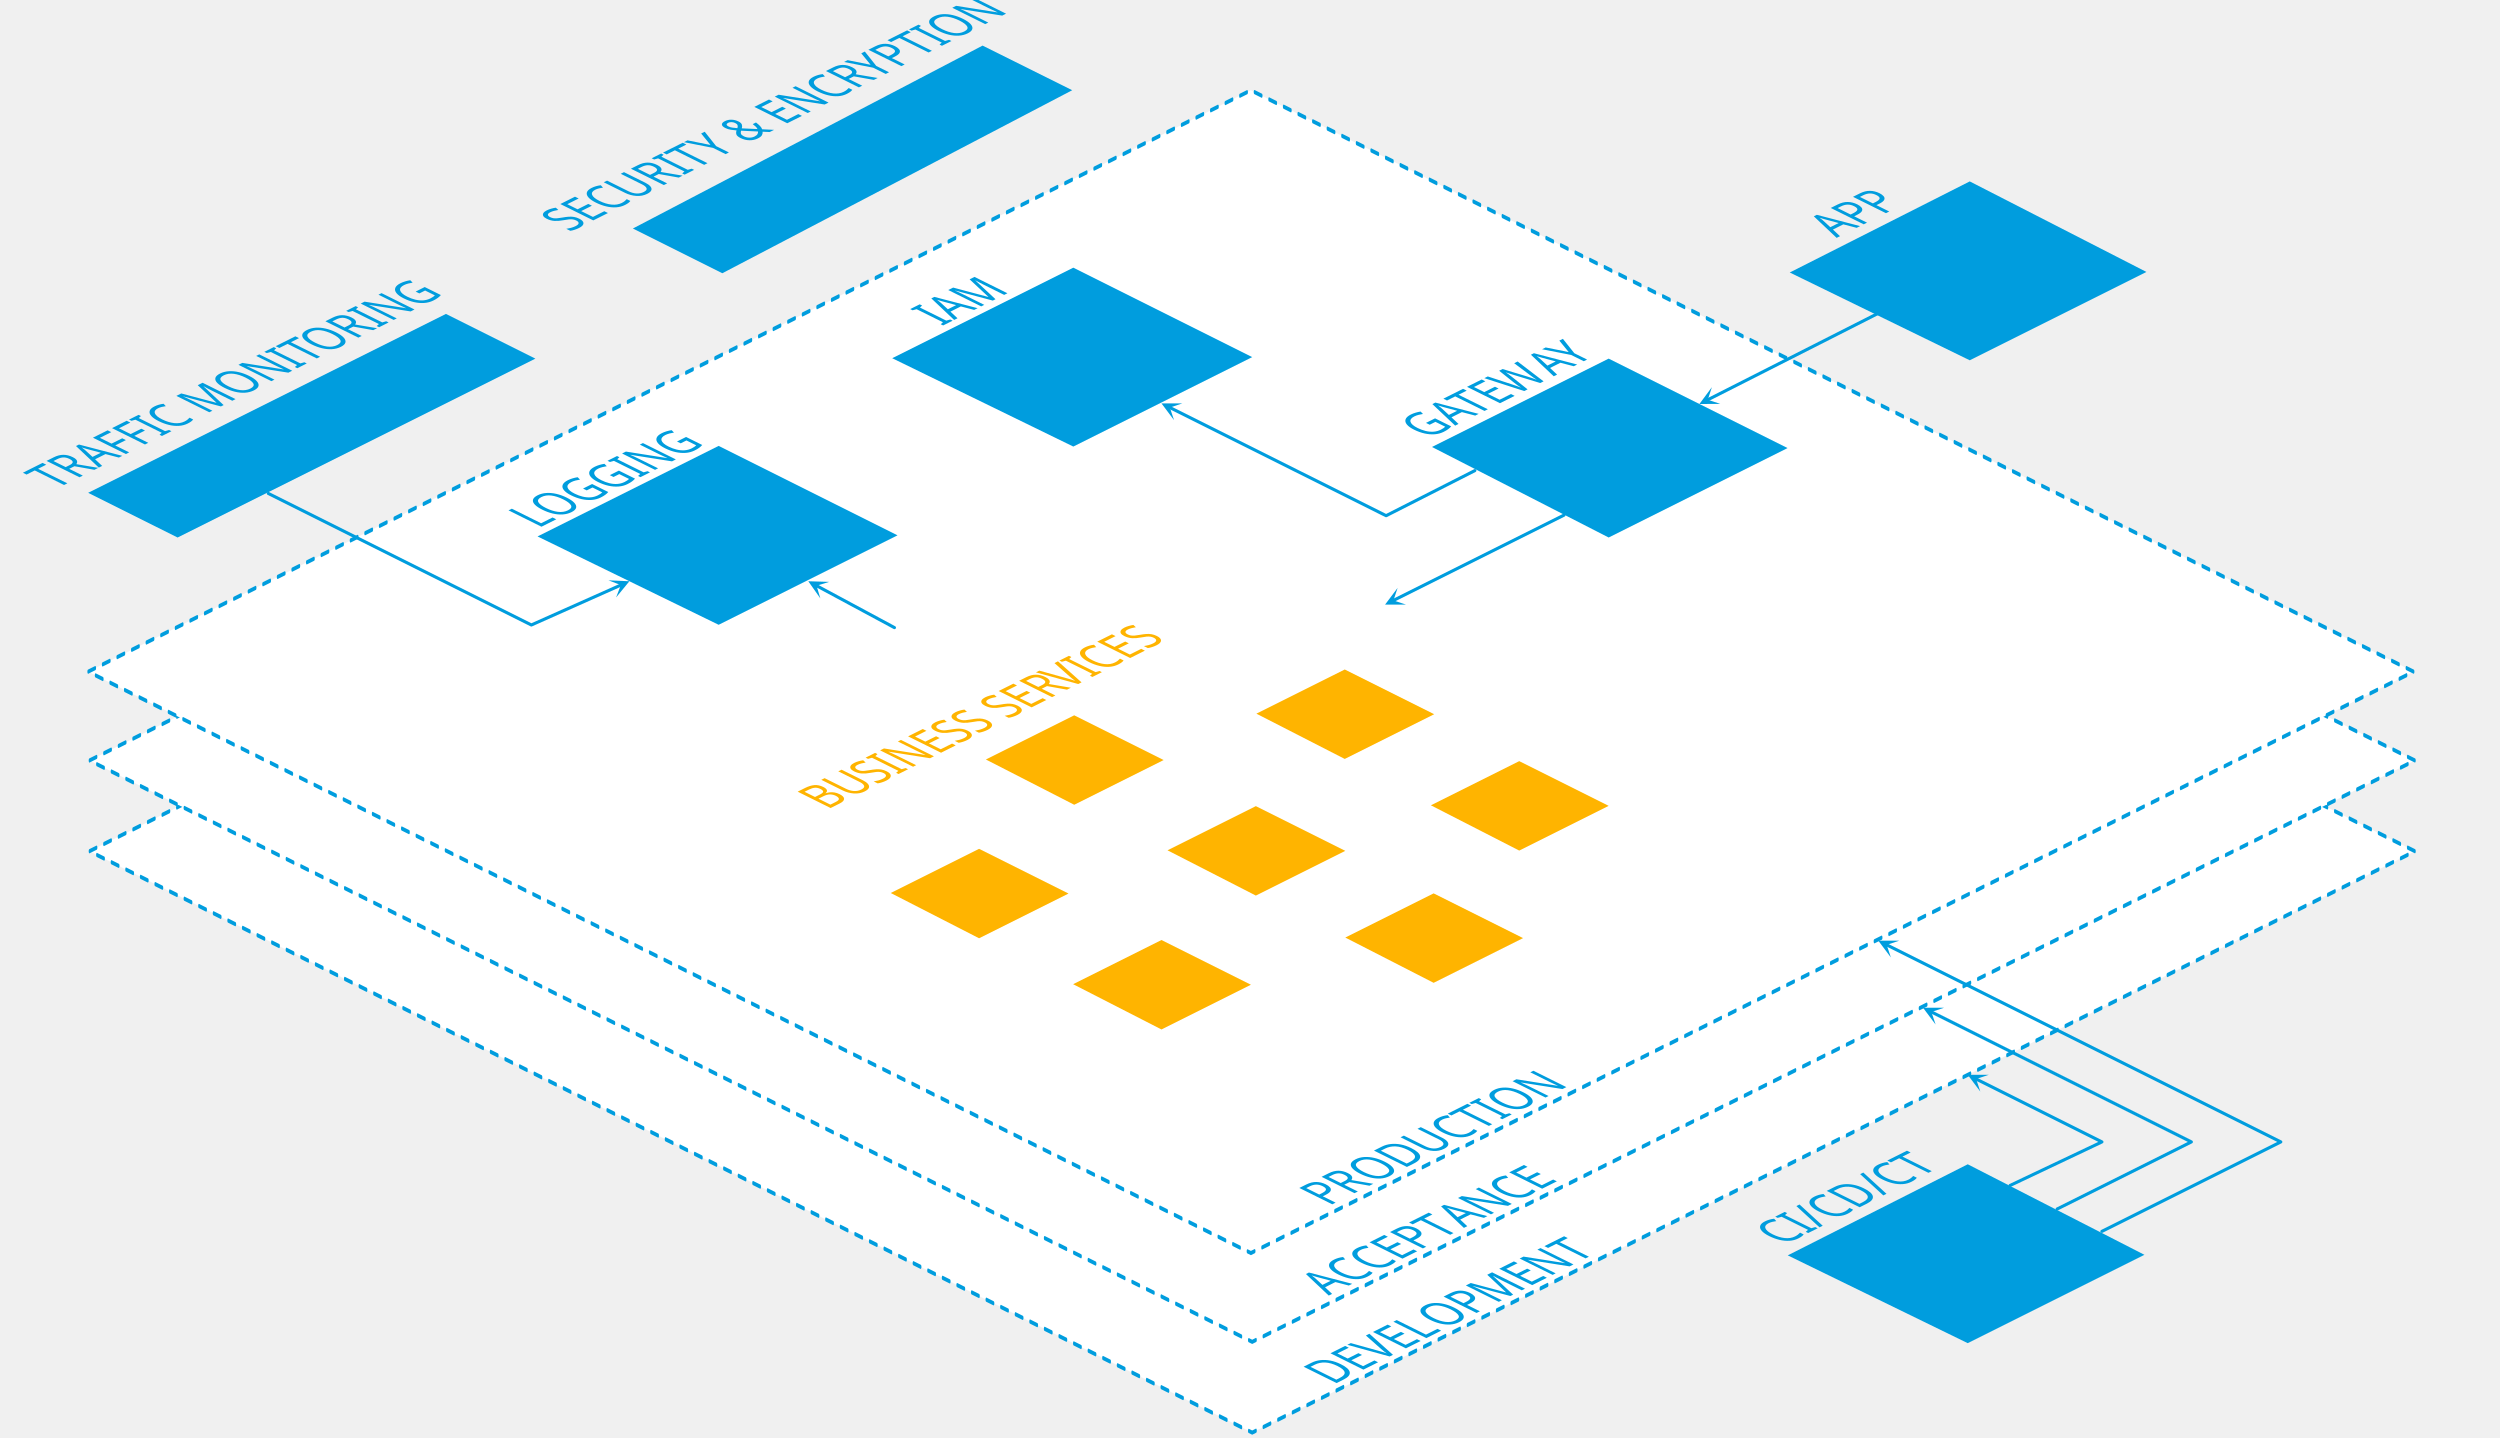
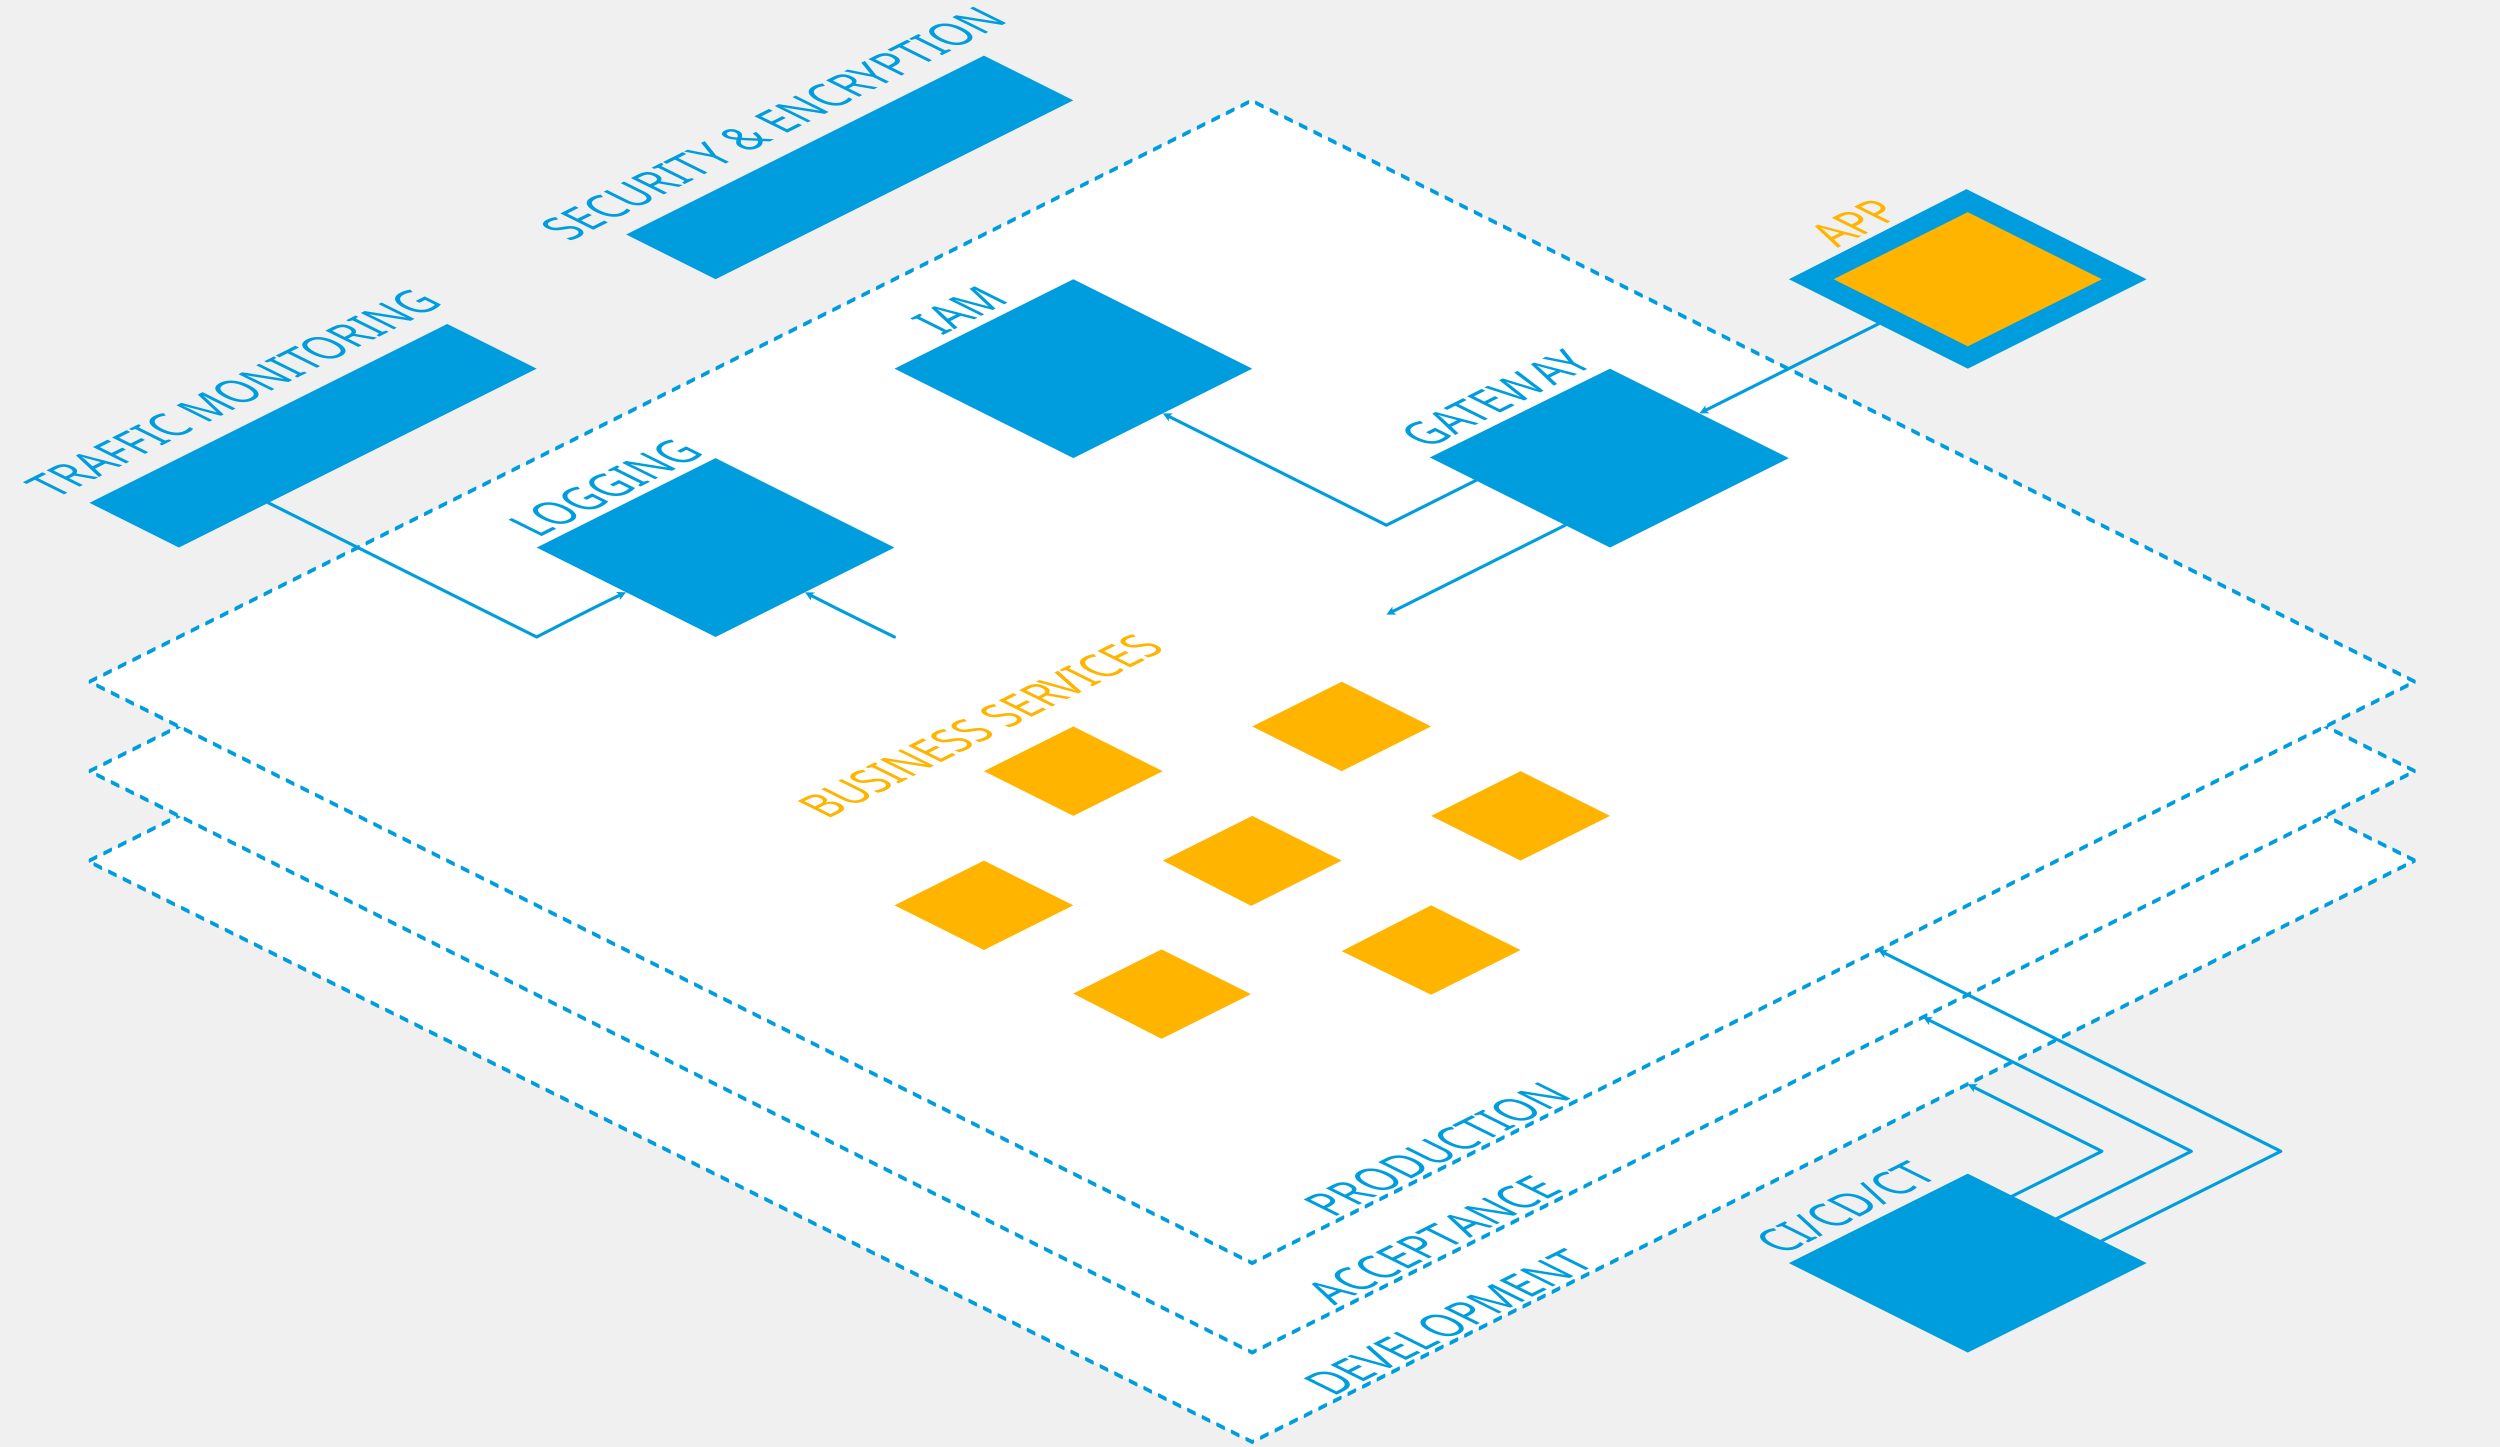
- <svg xmlns="http://www.w3.org/2000/svg" width="100%" height="100%" viewBox="0 0 800 460" version="1.1" xml:space="preserve" style="fill-rule:evenodd;clip-rule:evenodd;stroke-linecap:round;stroke-linejoin:round;stroke-miterlimit:1.5;">
-   <g transform="matrix(1,0,0,1,0,-114)">
-     <g id="Development" transform="matrix(3,0,0,8.38099,-1059,-1561.44)">
-       <path d="M610.596,232.411L486.568,210.213L362.541,232.411L486.568,254.609L610.596,232.411Z" style="fill:white;" />
+ <svg xmlns="http://www.w3.org/2000/svg" width="100%" height="100%" viewBox="0 0 800 463" version="1.1" xml:space="preserve" style="fill-rule:evenodd;clip-rule:evenodd;stroke-linecap:round;stroke-linejoin:round;stroke-miterlimit:1.5;">
+   <g transform="matrix(1,0,0,1,0,-111)">
+     <g id="development" transform="matrix(3,0,0,8.38099,-1059,-1561.44)">
+       <path d="M610.595,232.411L486.429,210.188L362.401,232.436L486.568,254.609L610.595,232.411Z" style="fill:white;" />
      <clipPath id="_clip1">
-         <path d="M610.596,232.411L486.568,210.213L362.541,232.411L486.568,254.609L610.596,232.411Z" />
+         <path d="M610.595,232.411L486.429,210.188L362.401,232.436L486.568,254.609L610.595,232.411Z" />
      </clipPath>
      <g clip-path="url(#_clip1)">
-         <g transform="matrix(0.0969849,-0.0173845,0.12165,0.0216159,409.687,254.844)">
-           <text x="498.319px" y="305.544px" style="font-family:'Quicksand-Light', 'Quicksand';font-weight:300;font-size:40.448px;fill:rgb(0,157,222);">DEVEL<tspan x="620.715px " y="305.544px ">O</tspan>PMENT</text>
+         <g transform="matrix(0.0969849,-0.0173845,0.12165,0.0216159,495.186,252.872)">
+           <text x="0px" y="0px" style="font-family:'Quicksand-Light', 'Quicksand';font-weight:300;font-size:40.448px;fill:rgb(0,157,222);">DEVEL<tspan x="122.396px " y="0px ">O</tspan>PMENT</text>
        </g>
      </g>
-       <path d="M610.596,232.411L486.568,210.213L362.541,232.411L486.568,254.609L610.596,232.411Z" style="fill:none;stroke:rgb(0,157,222);stroke-width:0.16px;stroke-dasharray:0.79,0.79,0,0;" />
+       <path d="M610.595,232.411L486.429,210.188L362.401,232.436L486.568,254.609L610.595,232.411Z" style="fill:none;stroke:rgb(0,157,222);stroke-width:0.16px;stroke-dasharray:0.79,0.79,0,0;" />
    </g>
-     <g id="Acceptance" transform="matrix(3,0,0,8.38099,-1059,-1590.48)">
-       <path d="M610.596,232.411L486.568,210.213L362.541,232.411L486.568,254.609L610.596,232.411Z" style="fill:white;" />
+     <g id="acceptance" transform="matrix(3,0,0,8.38099,-1059,-1590.48)">
+       <path d="M610.595,232.461L486.568,210.263L362.541,232.461L486.568,254.659L610.595,232.461Z" style="fill:white;" />
      <clipPath id="_clip2">
-         <path d="M610.596,232.411L486.568,210.213L362.541,232.411L486.568,254.609L610.596,232.411Z" />
+         <path d="M610.595,232.461L486.568,210.263L362.541,232.461L486.568,254.659L610.595,232.461Z" />
      </clipPath>
      <g clip-path="url(#_clip2)">
-         <g transform="matrix(0.0969849,-0.0173845,0.12165,0.0216159,409.234,254.9)">
-           <text x="498.319px" y="305.544px" style="font-family:'Quicksand-Light', 'Quicksand';font-weight:300;font-size:40.448px;fill:rgb(0,157,222);">A<tspan x="524.367px " y="305.544px ">C</tspan>CEPT<tspan x="646.966px " y="305.544px ">A</tspan>NCE</text>
+         <g transform="matrix(0.0969849,-0.0173845,0.12165,0.0216159,495.345,252.863)">
+           <text x="0px" y="0px" style="font-family:'Quicksand-Light', 'Quicksand';font-weight:300;font-size:40.448px;fill:rgb(0,157,222);">A<tspan x="26.049px " y="0px ">C</tspan>CEPT<tspan x="148.646px " y="0px ">A</tspan>NCE</text>
        </g>
      </g>
-       <path d="M610.596,232.411L486.568,210.213L362.541,232.411L486.568,254.609L610.596,232.411Z" style="fill:none;stroke:rgb(0,157,222);stroke-width:0.16px;stroke-dasharray:0.79,0.79,0,0;" />
+       <path d="M610.595,232.461L486.568,210.263L362.541,232.461L486.568,254.659L610.595,232.461Z" style="fill:none;stroke:rgb(0,157,222);stroke-width:0.16px;stroke-dasharray:0.79,0.79,0,0;" />
    </g>
-     <g id="Production" transform="matrix(3,0,0,8.38099,-1059.42,-1618.9)">
-       <path d="M610.596,232.411L486.568,210.213L362.541,232.411L486.568,254.609L610.596,232.411Z" style="fill:white;" />
+     <g id="production" transform="matrix(3,0,0,8.38099,-1059.42,-1618.9)">
+       <path d="M610.735,232.437L486.638,210.251L362.681,232.437L486.708,254.635L610.735,232.437Z" style="fill:white;" />
      <clipPath id="_clip3">
-         <path d="M610.596,232.411L486.568,210.213L362.541,232.411L486.568,254.609L610.596,232.411Z" />
+         <path d="M610.735,232.437L486.638,210.251L362.681,232.437L486.708,254.635L610.735,232.437Z" />
      </clipPath>
      <g clip-path="url(#_clip3)">
-         <g transform="matrix(0.0969849,-0.0173845,0.12165,0.0216159,409.372,254.875)">
-           <text x="498.319px" y="305.544px" style="font-family:'Quicksand-Light', 'Quicksand';font-weight:300;font-size:40.448px;fill:rgb(0,157,222);">PR<tspan x="548.798px " y="305.544px ">O</tspan>DUCTION</text>
+         <g transform="matrix(0.0969849,-0.0173845,0.12165,0.0216159,495.326,252.898)">
+           <text x="0px" y="0px" style="font-family:'Quicksand-Light', 'Quicksand';font-weight:300;font-size:40.448px;fill:rgb(0,157,222);">PR<tspan x="50.479px " y="0px ">O</tspan>DUCTION</text>
        </g>
      </g>
-       <path d="M610.596,232.411L486.568,210.213L362.541,232.411L486.568,254.609L610.596,232.411Z" style="fill:none;stroke:rgb(0,157,222);stroke-width:0.16px;stroke-dasharray:0.79,0.79,0,0;" />
+       <path d="M610.735,232.437L486.638,210.251L362.681,232.437L486.708,254.635L610.735,232.437Z" style="fill:none;stroke:rgb(0,157,222);stroke-width:0.16px;stroke-dasharray:0.79,0.79,0,0;" />
    </g>
-     <g id="services" transform="matrix(1,0,0,1,-0.414365,-57.4505)">
+     <g id="services" transform="matrix(1,0,0,1,-0.414816,-57.4506)">
      <g transform="matrix(1,0,0,0.967037,-200.417,221.65)">
-         <path d="M542.757,243.771L514.135,228.973L485.865,243.589L514.135,258.57L542.757,243.771Z" style="fill:rgb(255,180,0);" />
+         <path d="M544.292,244.566L515.67,229.767L487.049,244.566L515.67,259.364L544.292,244.566Z" style="fill:rgb(255,180,0);" />
      </g>
      <g transform="matrix(1,0,0,0.967037,-169.972,178.927)">
-         <path d="M542.757,243.771L514.135,228.973L485.865,243.589L514.135,258.57L542.757,243.771Z" style="fill:rgb(255,180,0);" />
+         <path d="M542.468,244.349L513.847,229.55L485.225,244.349L513.847,259.148L542.468,244.349Z" style="fill:rgb(255,180,0);" />
      </g>
      <g transform="matrix(1,0,0,0.967037,-111.849,207.988)">
-         <path d="M542.757,243.771L514.135,228.973L485.865,243.589L514.135,258.57L542.757,243.771Z" style="fill:rgb(255,180,0);" />
+         <path d="M541.589,243.895L512.967,229.096L484.346,243.895L512.615,258.875L541.589,243.895Z" style="fill:rgb(255,180,0);" />
      </g>
      <g transform="matrix(1,0,0,0.967037,-27.5666,193.589)">
-         <path d="M542.757,243.771L514.135,228.973L485.865,243.589L514.135,258.57L542.757,243.771Z" style="fill:rgb(255,180,0);" />
+         <path d="M543.171,243.986L514.55,229.187L485.928,243.986L514.55,258.784L543.171,243.986Z" style="fill:rgb(255,180,0);" />
      </g>
      <g transform="matrix(1,0,0,0.967037,-54.9574,235.906)">
-         <path d="M542.757,243.771L514.135,228.973L485.865,243.589L514.135,258.57L542.757,243.771Z" style="fill:rgb(255,180,0);" />
+         <path d="M541.941,244.622L513.319,229.824L484.697,244.986L513.319,259.421L541.941,244.622Z" style="fill:rgb(255,180,0);" />
      </g>
      <g transform="matrix(1,0,0,0.967037,-83.4032,164.264)">
-         <path d="M542.757,243.771L514.135,228.973L485.865,243.589L514.135,258.57L542.757,243.771Z" style="fill:rgb(255,180,0);" />
+         <path d="M541.765,244.713L513.143,229.914L484.521,244.713L513.143,259.512L541.765,244.713Z" style="fill:rgb(255,180,0);" />
      </g>
      <g transform="matrix(1,0,0,0.967037,-142.053,250.832)">
        <path d="M542.757,243.771L514.135,228.973L485.865,243.589L514.135,258.57L542.757,243.771Z" style="fill:rgb(255,180,0);" />
      </g>
-       <g transform="matrix(0.290955,-0.145699,0.364949,0.181162,8.57211,447.843)">
-         <text x="498.319px" y="305.544px" style="font-family:'Quicksand-Light', 'Quicksand';font-weight:300;font-size:40.448px;fill:rgb(255,180,0);">BU<tspan x="553.126px " y="305.544px ">S</tspan>INESS SER<tspan x="764.265px " y="305.544px ">V</tspan>ICES</text>
+       <g transform="matrix(0.290955,-0.145699,0.364949,0.181162,265.068,430.591)">
+         <text x="0px" y="0px" style="font-family:'Quicksand-Light', 'Quicksand';font-weight:300;font-size:40.448px;fill:rgb(255,180,0);">BU<tspan x="54.807px " y="0px ">S</tspan>INESS SER<tspan x="265.946px " y="0px ">V</tspan>ICES</text>
      </g>
    </g>
-     <g id="Gateway" transform="matrix(3,0,0,8.38099,-1059.42,-1618.9)">
-       <g transform="matrix(0.0969849,-0.0173845,0.12165,0.0216159,420.004,225.587)">
-         <text x="498.319px" y="305.544px" style="font-family:'Quicksand-Light', 'Quicksand';font-weight:300;font-size:40.448px;fill:rgb(0,157,222);">GA<tspan x="550.618px " y="305.544px ">T</tspan>EW<tspan x="636.166px 660.678px " y="305.544px 305.544px ">AY</tspan>
+     <g id="gateway" transform="matrix(3,0,0,8.38099,-1059.42,-1618.9)">
+       <g transform="matrix(0.333333,0,0,0.115385,343.46,195.809)">
+         <path d="M601.474,243.446L544.231,213.848L486.565,243.227L544.231,273.043L601.474,243.446Z" style="fill:rgb(0,157,222);" />
+       </g>
+       <g transform="matrix(0.0969849,-0.0173845,0.12165,0.0216159,505.503,223.529)">
+         <text x="0px" y="0px" style="font-family:'Quicksand-Light', 'Quicksand';font-weight:300;font-size:40.448px;fill:rgb(0,157,222);">GA<tspan x="52.299px " y="0px ">T</tspan>EW<tspan x="137.847px 162.358px " y="0px 0px ">AY</tspan>
        </text>
      </g>
-       <g transform="matrix(0.333333,0,0,0.115385,343.46,195.809)">
-         <path d="M601.055,243.226L543.812,213.628L487.272,242.862L543.812,272.823L601.055,243.226Z" style="fill:rgb(0,157,222);" />
+     </g>
+     <g id="logging" transform="matrix(3,0,0,8.38099,-1087.69,-1604.76)">
+       <g transform="matrix(0.333333,0,0,0.115385,257.947,197.454)">
+         <path d="M600.067,244.164L542.823,214.567L485.58,244.164L542.823,273.761L600.067,244.164Z" style="fill:rgb(0,157,222);" />
+       </g>
+       <g transform="matrix(0.0969849,-0.0173845,0.12165,0.0216159,419.94,225.258)">
+         <text x="0px" y="0px" style="font-family:'Quicksand-Light', 'Quicksand';font-weight:300;font-size:40.448px;fill:rgb(0,157,222);">L<tspan x="20.709px " y="0px ">O</tspan>GGING</text>
      </g>
    </g>
-     <g id="Logging" transform="matrix(3,0,0,8.38099,-1087.69,-1604.76)">
-       <g transform="matrix(0.0969849,-0.0173845,0.12165,0.0216159,334.441,227.316)">
-         <text x="498.319px" y="305.544px" style="font-family:'Quicksand-Light', 'Quicksand';font-weight:300;font-size:40.448px;fill:rgb(0,157,222);">L<tspan x="519.028px " y="305.544px ">O</tspan>GGING</text>
+     <g id="iam" transform="matrix(3,0,0,8.38099,-1088.68,-1604.55)">
+       <g transform="matrix(0.333333,0,0,0.115385,296.109,190.624)">
+         <path d="M601.057,243.946L543.814,214.349L486.571,243.946L543.814,273.543L601.057,243.946Z" style="fill:rgb(0,157,222);" />
      </g>
-       <g transform="matrix(0.333333,0,0,0.115385,257.947,197.454)">
-         <path d="M601.055,243.226L543.812,213.628L485.865,243.589L543.812,272.823L601.055,243.226Z" style="fill:rgb(0,157,222);" />
+       <g transform="matrix(0.0969849,-0.0173845,0.12165,0.0216159,463.339,217.508)">
+         <text x="0px" y="0px" style="font-family:'Quicksand-Light', 'Quicksand';font-weight:300;font-size:40.448px;fill:rgb(0,157,222);">IAM</text>
      </g>
    </g>
-     <g id="IAM" transform="matrix(3,0,0,8.38099,-1088.68,-1604.55)">
-       <g transform="matrix(0.0969849,-0.0173845,0.12165,0.0216159,377.84,219.566)">
-         <text x="498.319px" y="305.544px" style="font-family:'Quicksand-Light', 'Quicksand';font-weight:300;font-size:40.448px;fill:rgb(0,157,222);">IAM</text>
+     <g id="app" transform="matrix(1,0,0,1,-27.9815,-42.6123)">
+       <g transform="matrix(1,0,0,0.967037,57.2433,8.7792)">
+         <path d="M657.658,242.167L599.992,212.351L543.172,242.167L600.415,271.765L657.658,242.167Z" style="fill:rgb(0,157,222);" />
      </g>
-       <g transform="matrix(0.333333,0,0,0.115385,296.109,190.624)">
-         <path d="M601.055,243.226L543.812,213.628L485.865,243.589L543.812,272.823L601.055,243.226Z" style="fill:rgb(0,157,222);" />
+       <g transform="matrix(1,0,0,0.967037,134.583,6.7338)">
+         <path d="M566.008,244.282L523.075,222.084L480.143,244.282L523.075,266.48L566.008,244.282Z" style="fill:rgb(255,180,0);" />
+       </g>
+       <g transform="matrix(0.290955,-0.145699,0.364949,0.181162,616.045,232.9)">
+         <text x="0px" y="0px" style="font-family:'Quicksand-Light', 'Quicksand';font-weight:300;font-size:40.448px;fill:rgb(255,180,0);">APP</text>
      </g>
    </g>
-     <g id="App" transform="matrix(1,0,0,1,-27.981,-42.6122)">
-       <g transform="matrix(0.290955,-0.145699,0.364949,0.181162,359.209,249.982)">
-         <text x="498.319px" y="305.544px" style="font-family:'Quicksand-Light', 'Quicksand';font-weight:300;font-size:40.448px;fill:rgb(0,157,222);">APP</text>
+     <g id="cicdct" transform="matrix(1,0,0,1,-28.6222,271.906)">
+       <g transform="matrix(1,0,0,0.967037,57.2433,8.7792)">
+         <path d="M658.299,242.498L601.056,212.901L543.812,242.498L601.056,272.096L658.299,242.498Z" style="fill:rgb(0,157,222);" />
      </g>
-       <g transform="matrix(1,0,0,0.967037,57.2433,8.7792)">
-         <path d="M657.595,242.862L601.055,212.901L543.46,243.044L601.055,272.096L657.595,242.862Z" style="fill:rgb(0,157,222);" />
+       <g transform="matrix(0.290955,-0.145699,0.364949,0.181162,599.331,240.623)">
+         <text x="0px" y="0px" style="font-family:'Quicksand-Light', 'Quicksand';font-weight:300;font-size:40.448px;fill:rgb(0,157,222);">CI/CD/CT</text>
      </g>
    </g>
-     <g id="CI-CD-CT" transform="matrix(1,0,0,1,-28.6217,271.906)">
-       <g transform="matrix(0.290955,-0.145699,0.364949,0.181162,342.835,257.875)">
-         <text x="498.319px" y="305.544px" style="font-family:'Quicksand-Light', 'Quicksand';font-weight:300;font-size:40.448px;fill:rgb(0,157,222);">CI/CD/CT</text>
+     <g id="traffic" transform="matrix(1,0,0,1,-0.414816,-57.4506)">
+       <g transform="matrix(1,0,0,0.967037,-347.622,-37.6409)">
+         <path d="M519.767,335.111L491.145,320.312L376.658,379.507L405.28,394.306L519.767,335.111Z" style="fill:rgb(0,157,222);" />
      </g>
-       <g transform="matrix(1,0,0,0.967037,57.2433,8.7792)">
-         <path d="M657.595,242.862L601.055,212.901L543.46,243.044L601.055,272.096L657.595,242.862Z" style="fill:rgb(0,157,222);" />
+       <g transform="matrix(0.290955,-0.145699,0.364949,0.181162,18.1714,328.021)">
+         <text x="0px" y="0px" style="font-family:'Quicksand-Light', 'Quicksand';font-weight:300;font-size:40.448px;fill:rgb(0,157,222);">TRAFFIC MONIT<tspan x="297.576px " y="0px ">O</tspan>RING</text>
      </g>
    </g>
-     <g id="Traffic" transform="matrix(1,0,0,1,-0.414365,-57.4505)">
-       <g transform="matrix(0.290955,-0.145699,0.364949,0.181162,-238.325,345.273)">
-         <text x="498.319px" y="305.544px" style="font-family:'Quicksand-Light', 'Quicksand';font-weight:300;font-size:40.448px;fill:rgb(0,157,222);">TRAFFIC MONIT<tspan x="795.896px " y="305.544px ">O</tspan>RING</text>
+     <g id="security" transform="matrix(1,0,0,1,166.25,-144.793)">
+       <g transform="matrix(1,0,0,0.967037,-339.976,-34.8732)">
+         <path d="M517.186,333.777L488.565,318.978L374.078,378.173L402.7,392.971L517.186,333.777Z" style="fill:rgb(0,157,222);" />
      </g>
-       <g transform="matrix(1,0,0,0.967037,-347.622,-37.6409)">
-         <path d="M519.352,334.897L490.73,320.098L376.243,379.293L404.865,394.091L519.352,334.897Z" style="fill:rgb(0,157,222);" />
+       <g transform="matrix(0.290955,-0.145699,0.364949,0.181162,15.9964,333.124)">
+         <text x="0px" y="0px" style="font-family:'Quicksand-Light', 'Quicksand';font-weight:300;font-size:40.448px;fill:rgb(0,157,222);">SECURIT<tspan x="162.035px " y="0px ">Y</tspan> &amp; ENCR<tspan x="338.145px " y="0px ">Y</tspan>PTION</text>
      </g>
    </g>
-     <g id="Security" transform="matrix(1,0,0,1,166.25,-144.793)">
-       <g transform="matrix(0.290955,-0.145699,0.364949,0.181162,-240.5,350.376)">
-         <text x="498.319px" y="305.544px" style="font-family:'Quicksand-Light', 'Quicksand';font-weight:300;font-size:40.448px;fill:rgb(0,157,222);">SECURIT<tspan x="660.354px " y="305.544px ">Y</tspan> &amp; ENCR<tspan x="836.465px " y="305.544px ">Y</tspan>PTION</text>
-       </g>
-       <g transform="matrix(1,0,0,0.967037,-339.976,-34.8732)">
-         <path d="M516.834,333.53L488.15,318.764L376.243,379.293L404.865,394.091L516.834,333.53Z" style="fill:rgb(0,157,222);" />
-       </g>
-     </g>
-     <g id="Links">
-       <g transform="matrix(1,0,0,1,40,26.7034)">
-         <g transform="matrix(1,-0,-0,1,-40,87.2966)">
-           <path d="M378.376,129.077L371.667,129.077L375.692,134.444L374.351,130.419L378.376,129.077Z" style="fill:rgb(0,157,222);" />
-           <path d="M374.351,130.419C387.394,136.941 443.555,165.021 443.555,165.021L471.947,150.595" style="fill:none;stroke:rgb(0,157,222);stroke-width:1px;" />
+     <g id="links" transform="matrix(1,0,0,1,-0.000451295,-7.05445e-05)">
+       <g transform="matrix(1,0,0,1,3.55271e-15,114)">
+         <g transform="matrix(1,-0,-0,1,0.000451295,-2.99993)">
+           <path d="M375.436,132.284L372.082,132.284L374.094,134.968C373.759,133.961 374.43,132.62 375.436,132.284Z" style="fill:rgb(0,157,222);" />
+           <path d="M374.228,133.358C390.532,141.51 443.636,168.061 443.636,168.061L472.258,153.75" style="fill:none;stroke:rgb(0,157,222);stroke-width:1px;" />
        </g>
      </g>
-       <g transform="matrix(1,0,0,1,-260.113,-80.4207)">
-         <g transform="matrix(1,-0,-0,1,260.113,194.421)">
-           <path d="M197.149,191.184L201.407,186L194.705,185.704L198.667,187.222L197.149,191.184Z" style="fill:rgb(0,157,222);" />
-           <path d="M198.667,187.222C191.025,190.63 170.034,199.99 170.034,199.99L85.865,157.906" style="fill:none;stroke:rgb(0,157,222);stroke-width:1px;" />
+       <g transform="matrix(1,0,0,1,-1.06581e-14,114)">
+         <g transform="matrix(1,-0,-0,1,0.000451295,-3.00023)">
+           <path d="M198.253,192.144L200.352,189.528L196.999,189.419C197.994,189.787 198.621,191.149 198.253,192.144Z" style="fill:rgb(0,157,222);" />
+           <path d="M198.171,190.531C189.343,194.685 171.73,203.838 171.73,203.838L85.865,160.906" style="fill:none;stroke:rgb(0,157,222);stroke-width:1px;" />
        </g>
      </g>
-       <g transform="matrix(1,0,0,1,282.251,-52.0532)">
-         <g transform="matrix(1,-0,-0,1,-282.251,166.053)">
-           <path d="M636.385,343.947L629.677,343.947L633.702,349.313L632.36,345.288L636.385,343.947Z" style="fill:rgb(0,157,222);" />
-           <path d="M632.36,345.288C641.756,349.986 672.609,365.413 672.609,365.413L643.229,379.344" style="fill:none;stroke:rgb(0,157,222);stroke-width:1px;" />
+       <g transform="matrix(1,0,0,1,-1.06581e-14,114)">
+         <g transform="matrix(1,-0,-0,1,0.000451295,-2.99973)">
+           <path d="M633.031,346.947L629.677,346.947L631.689,349.63C631.354,348.624 632.025,347.282 633.031,346.947Z" style="fill:rgb(0,157,222);" />
+           <path d="M631.823,348.02C643.332,353.774 672.609,368.413 672.609,368.413L643.988,382.724" style="fill:none;stroke:rgb(0,157,222);stroke-width:1px;" />
        </g>
      </g>
-       <g transform="matrix(1,0,0,1,305.251,-47.0532)">
-         <g transform="matrix(1,-0,-0,1,-305.251,161.053)">
-           <path d="M622.074,322.48L615.366,322.48L619.391,327.847L618.049,323.822L622.074,322.48Z" style="fill:rgb(0,157,222);" />
-           <path d="M618.049,323.822C632.584,331.09 701.231,365.413 701.231,365.413L658.298,386.879" style="fill:none;stroke:rgb(0,157,222);stroke-width:1px;" />
+       <g transform="matrix(1,0,0,1,-1.06581e-14,114)">
+         <g transform="matrix(1,-0,-0,1,0.000451295,-2.99973)">
+           <path d="M618.72,325.481L615.366,325.48L617.378,328.164C617.043,327.158 617.714,325.816 618.72,325.481Z" style="fill:rgb(0,157,222);" />
+           <path d="M617.513,326.554C635.824,335.71 701.231,368.413 701.231,368.413L658.298,389.879" style="fill:none;stroke:rgb(0,157,222);stroke-width:1px;" />
        </g>
      </g>
-       <g transform="matrix(1,0,0,1,341.251,-45.3967)">
-         <g transform="matrix(1,-0,-0,1,-341.251,159.397)">
-           <path d="M607.763,301.014L601.055,301.014L605.08,306.381L603.738,302.356L607.763,301.014Z" style="fill:rgb(0,157,222);" />
-           <path d="M603.738,302.356C622.214,311.594 729.853,365.413 729.853,365.413L672.609,394.035" style="fill:none;stroke:rgb(0,157,222);stroke-width:1px;" />
+       <g transform="matrix(1,0,0,1,-1.06581e-14,114)">
+         <g transform="matrix(1,-0,-0,1,0.000451295,-3.00023)">
+           <path d="M604.409,304.014L601.055,304.014L603.068,306.697C602.732,305.691 603.403,304.35 604.409,304.014Z" style="fill:rgb(0,157,222);" />
+           <path d="M603.202,305.088C626.764,316.869 729.852,368.413 729.852,368.413L672.609,397.035" style="fill:none;stroke:rgb(0,157,222);stroke-width:1px;" />
        </g>
      </g>
-       <g transform="matrix(1,0,0,1,125.532,-145.193)">
-         <g transform="matrix(1,-0,-0,1,-125.532,259.193)">
-           <path d="M547.805,123.894L543.812,129.284L550.52,129.245L546.487,127.927L547.805,123.894Z" style="fill:rgb(0,157,222);" />
-           <path d="M546.487,127.927C557.739,122.219 600.641,100.455 600.641,100.455" style="fill:none;stroke:rgb(0,157,222);stroke-width:1px;" />
+       <g transform="matrix(1,0,0,1,3.55271e-15,114)">
+         <g transform="matrix(1,-0,-0,1,0.000451295,-2.99993)">
+           <path d="M545.812,129.592L543.812,132.284L547.166,132.269C546.158,131.938 545.481,130.6 545.812,129.592Z" style="fill:rgb(0,157,222);" />
+           <path d="M545.954,131.201C559.951,124.141 601.055,103.663 601.055,103.663" style="fill:none;stroke:rgb(0,157,222);stroke-width:1px;" />
        </g>
      </g>
-       <g transform="matrix(1,0,0,1,96.8476,-45.0487)">
-         <g transform="matrix(1,-0,-0,1,-96.8476,159.049)">
-           <path d="M447.246,188.109L443.222,193.476L449.93,193.476L445.905,192.134L447.246,188.109Z" style="fill:rgb(0,157,222);" />
-           <path d="M445.905,192.134C457.221,186.476 500.465,164.854 500.465,164.854" style="fill:none;stroke:rgb(0,157,222);stroke-width:1px;" />
+       <g transform="matrix(1,0,0,1,3.55271e-15,114)">
+         <g transform="matrix(1,-0,-0,1,0.000451295,-3.00023)">
+           <path d="M445.648,194L443.636,196.683L446.99,196.683C445.984,196.348 445.313,195.006 445.648,194Z" style="fill:rgb(0,157,222);" />
+           <path d="M445.783,195.61C459.824,188.589 500.879,168.061 500.879,168.061" style="fill:none;stroke:rgb(0,157,222);stroke-width:1px;" />
        </g>
      </g>
-       <g transform="matrix(1,0,0,1,-75.1524,-16.562)">
-         <g transform="matrix(1,-0,-0,1,75.1524,130.562)">
-           <path d="M265.355,186.202L258.65,186L262.511,191.485L261.292,187.422L265.355,186.202Z" style="fill:rgb(0,157,222);" />
-           <path d="M261.292,187.422C268.19,191.135 286.217,200.838 286.217,200.838" style="fill:none;stroke:rgb(0,157,222);stroke-width:1px;" />
+       <g transform="matrix(0.996915,0,0,0.996915,0.883112,114.62)">
+         <g transform="matrix(1.0031,-0,-0,1.0031,-0.885393,-3.63081)">
+           <path d="M260.938,189.599L257.595,189.528L259.543,192.245C259.231,191.235 259.928,189.912 260.938,189.599Z" style="fill:rgb(0,157,222);" />
+           <path d="M259.712,190.643C268.103,195.001 286.217,203.838 286.217,203.838" style="fill:none;stroke:rgb(0,157,222);stroke-width:1px;" />
        </g>
      </g>
    </g>
  </g>
</svg>
